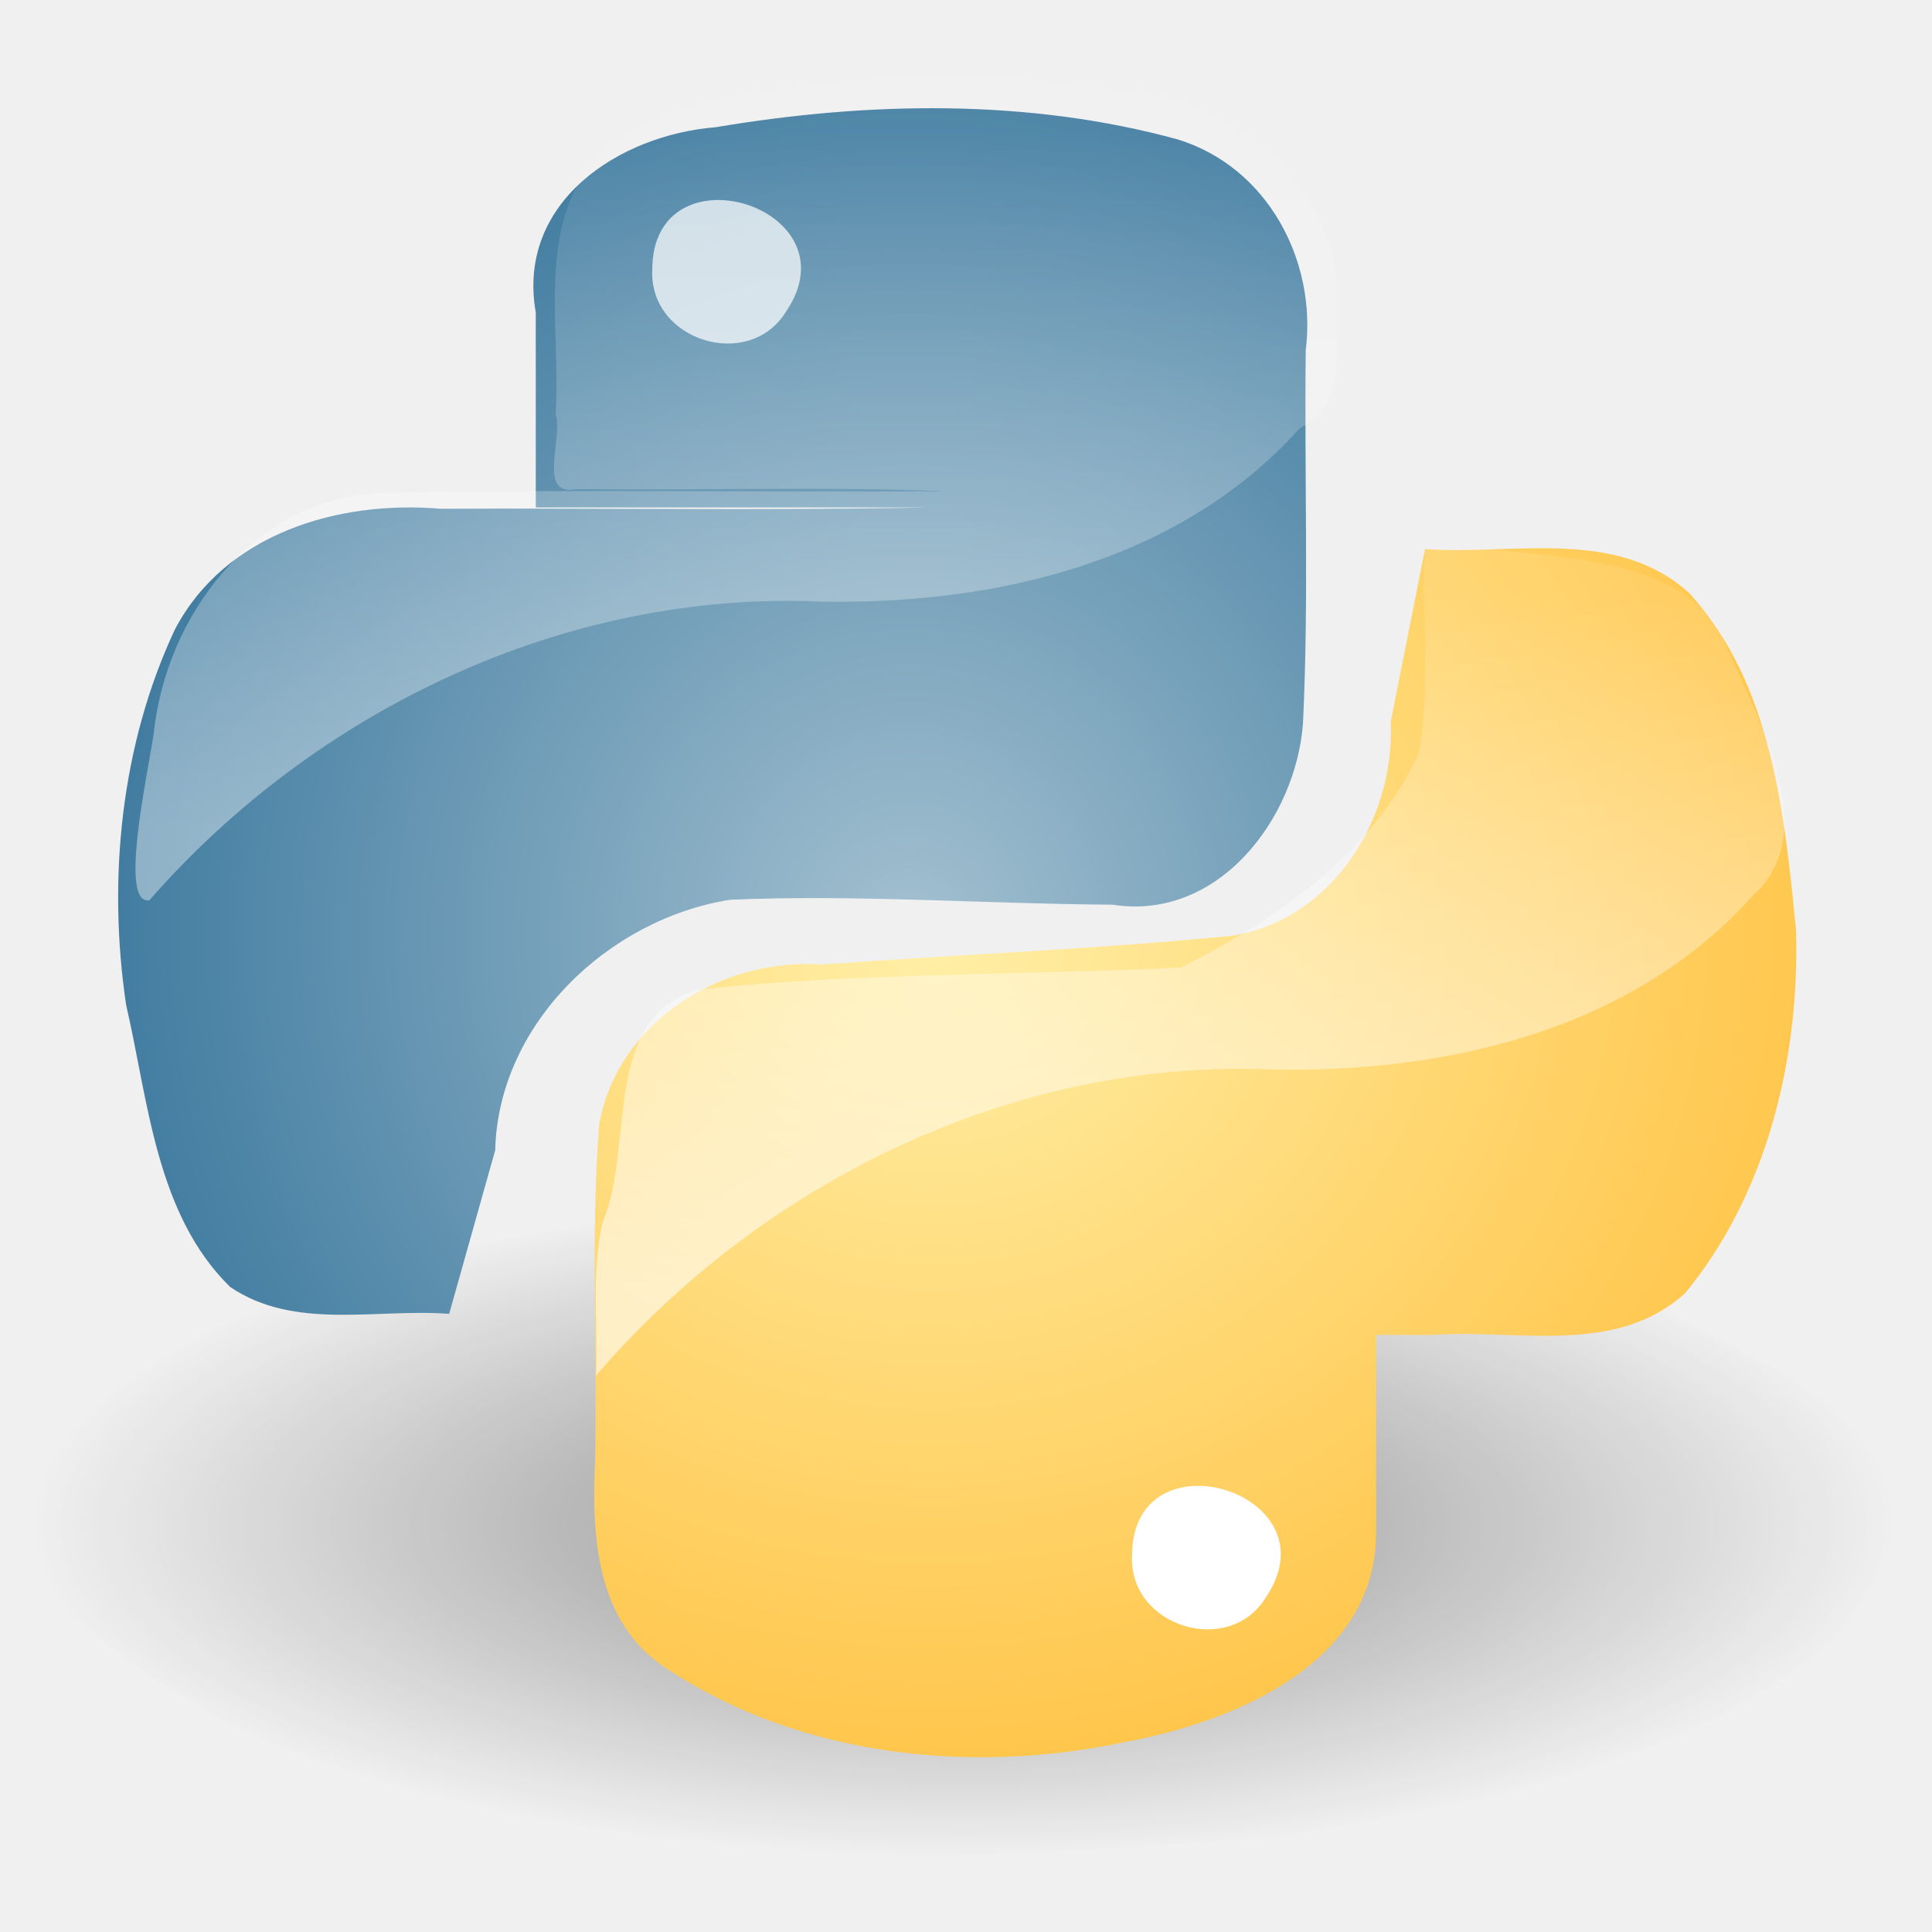
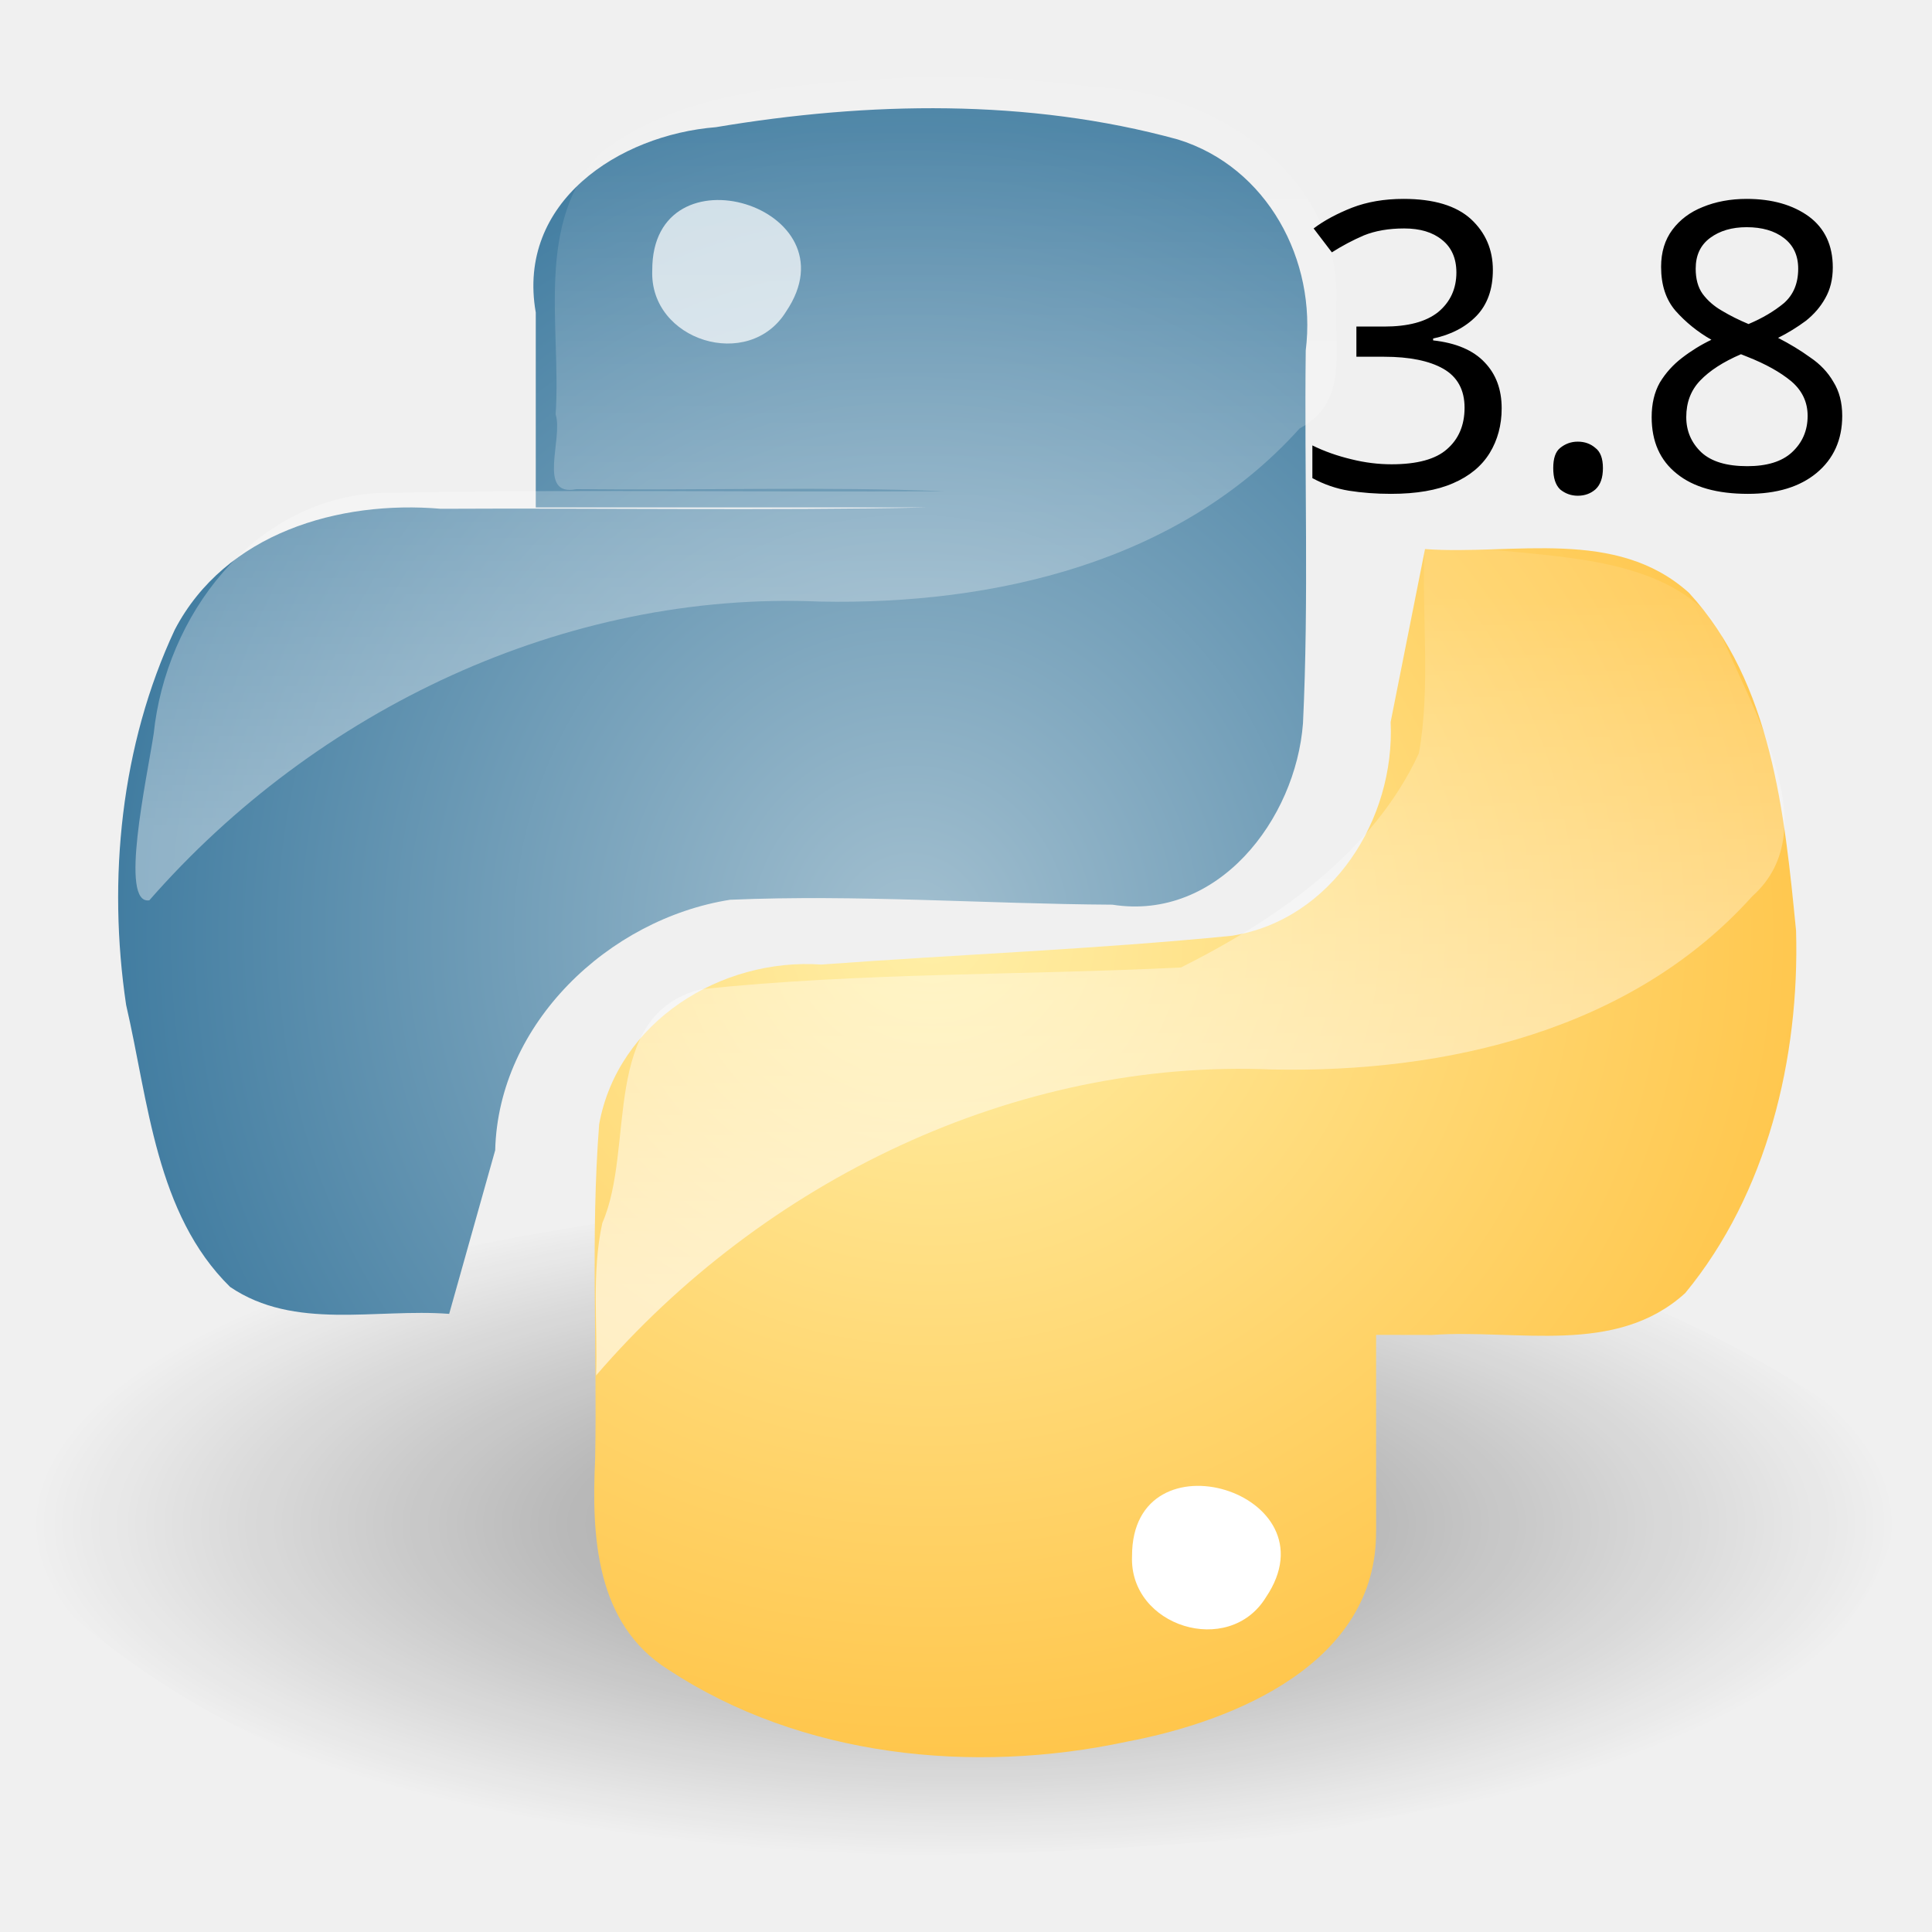
- <svg xmlns="http://www.w3.org/2000/svg" xmlns:xlink="http://www.w3.org/1999/xlink" height="64" version="1.1" viewBox="0 0 48 48" width="64">
+ <svg xmlns="http://www.w3.org/2000/svg" xmlns:xlink="http://www.w3.org/1999/xlink" height="64.0" version="1.1" viewBox="0 0 48 48.0" width="64.0">
  <defs>
-     <linearGradient gradientTransform="matrix(.32087 0 0 .32087 -13.564 -15.054)" gradientUnits="userSpaceOnUse" id="e" x1="94.693" x2="94.693" xlink:href="#a" y1="112.51" y2="64.053" />
+     <linearGradient gradientTransform="matrix(.32087 0 0 .32087 -13.564 -15.054)" gradientUnits="userSpaceOnUse" id="h" x1="94.693" x2="94.693" xlink:href="#a" y1="112.51" y2="64.053" />
    <linearGradient id="a">
      <stop offset="0" stop-color="#fff" />
      <stop offset="1" stop-color="#fff" stop-opacity="0.165" />
    </linearGradient>
-     <radialGradient cx="22.504" cy="23.333" gradientTransform="matrix(0 -2.0701 1.954 0 -22.827 69.968)" gradientUnits="userSpaceOnUse" id="c" r="9.001">
+     <radialGradient cx="22.504" cy="23.333" gradientTransform="matrix(0 -2.0701 1.954 0 -22.827 69.968)" gradientUnits="userSpaceOnUse" id="j" r="9.001">
      <stop offset="0" stop-color="#a3c0d0" />
      <stop offset="1" stop-color="#427da1" />
    </radialGradient>
-     <linearGradient gradientTransform="matrix(.32087 0 0 .32087 -3.5149 -4.6576)" gradientUnits="userSpaceOnUse" id="f" x1="94.693" x2="94.693" xlink:href="#a" y1="112.51" y2="64.053" />
-     <radialGradient cx="23.515" cy="23.143" gradientTransform="matrix(2.0409e-7 2.0273 -2.2036 2.2184e-7 74.237 -24.325)" gradientUnits="userSpaceOnUse" id="b" r="9.019">
+     <linearGradient gradientTransform="matrix(.32087 0 0 .32087 -3.5149 -4.6576)" gradientUnits="userSpaceOnUse" id="g" x1="94.693" x2="94.693" xlink:href="#a" y1="112.51" y2="64.053" />
+     <radialGradient cx="23.515" cy="23.143" gradientTransform="matrix(2.0409e-7 2.0273 -2.2036 2.2184e-7 74.237 -24.325)" gradientUnits="userSpaceOnUse" id="k" r="9.019">
      <stop offset="0" stop-color="#ffefa7" />
      <stop offset="1" stop-color="#ffc64c" />
    </radialGradient>
-     <radialGradient cx="15.116" cy="63.965" gradientTransform="matrix(1.8852 0 0 .67326 -4.5447 -5.1922)" gradientUnits="userSpaceOnUse" id="d" r="12.289">
+     <radialGradient cx="15.116" cy="63.965" gradientTransform="matrix(1.8852 0 0 .67326 -4.5447 -5.1922)" gradientUnits="userSpaceOnUse" id="i" r="12.289">
      <stop offset="0" />
      <stop offset="1" stop-opacity="0" />
    </radialGradient>
  </defs>
-   <path d="m47.116 37.872c-1.668 5.997-9.651 6.584-14.772 7.712-10.245 0.807-22.744 1.616-30.888-5.732-2.65-4.79 4.58-7.544 8.093-8.461 11.79-2.561 25.858-3.418 36.228 3.709 0.735 0.729 1.344 1.703 1.339 2.772z" fill="url(#d)" opacity="0.4" stroke-width="1.12" />
+   <path d="m47.116 37.872c-1.668 5.997-9.651 6.584-14.772 7.712-10.245 0.807-22.744 1.616-30.888-5.732-2.65-4.79 4.58-7.544 8.093-8.461 11.79-2.561 25.858-3.418 36.228 3.709 0.735 0.729 1.344 1.703 1.339 2.772z" fill="url(#i)" opacity="0.4" stroke-width="1.12" />
  <g transform="matrix(1.12 0 0 1.12 -2.8797 -2.9632)">
-     <path d="m33.096 36.621c0.015 2.906-3.112 4.205-5.534 4.661-3.41 0.73-7.222 0.343-10.171-1.602-1.61-1.017-1.699-2.967-1.618-4.664 0.048-2.476-0.102-4.964 0.089-7.431 0.415-2.282 2.708-3.697 4.929-3.543 3.036-0.224 6.085-0.339 9.111-0.639 2.222-0.357 3.619-2.587 3.517-4.739 0.254-1.279 0.508-2.559 0.763-3.838 1.971 0.137 4.24-0.486 5.855 0.97 1.842 2.003 2.121 4.903 2.376 7.497 0.079 2.825-0.642 5.832-2.459 8.037-1.542 1.403-3.731 0.793-5.619 0.929-3.293-0.011-6.633 0.023-9.898-0.017h8.66v4.378z" fill="url(#b)" />
-     <path d="m27.683 37.163c-5e-3 -2.799 4.538-1.409 2.97 0.915-0.822 1.34-3.036 0.649-2.97-0.915z" fill="#fff" />
-     <path d="m34.171 14.827c-0.063 1.506 0.138 3.043-0.124 4.527-1.014 2.201-3.171 3.698-5.278 4.753-3.547 0.175-7.11 0.111-10.643 0.482-2.256 0.563-1.456 3.498-2.194 5.187-0.242 1.111-0.1 2.253-0.138 3.381 3.704-4.303 9.278-7.034 15.008-6.787 3.853 0.077 7.966-0.868 10.637-3.84 1.716-1.531-0.102-4.266-0.769-6.018-1.139-1.466-3.357-1.493-5.092-1.684-0.469-1.2e-4 -0.943 2.5e-4 -1.408-1.9e-4z" fill="url(#f)" opacity="0.6" />
+     <path d="m33.096 36.621c0.015 2.906-3.112 4.205-5.534 4.661-3.41 0.73-7.222 0.343-10.171-1.602-1.61-1.017-1.699-2.967-1.618-4.664 0.048-2.476-0.102-4.964 0.089-7.431 0.415-2.282 2.708-3.697 4.929-3.543 3.036-0.224 6.085-0.339 9.111-0.639 2.222-0.357 3.619-2.587 3.517-4.739l0.763-3.838c1.971 0.137 4.24-0.486 5.855 0.97 1.842 2.003 2.121 4.903 2.376 7.497 0.079 2.825-0.642 5.832-2.459 8.037-1.542 1.403-3.731 0.793-5.619 0.929-3.293-0.011-6.633 0.023-9.898-0.017h8.66v4.378z" fill="url(#k)" />
+     <path d="m27.683 37.163c-0.005-2.799 4.538-1.409 2.97 0.915-0.822 1.34-3.036 0.649-2.97-0.915z" fill="#fff" />
+     <path d="m34.171 14.827c-0.063 1.506 0.138 3.043-0.124 4.527-1.014 2.201-3.171 3.698-5.278 4.753-3.547 0.175-7.11 0.111-10.643 0.482-2.256 0.563-1.456 3.498-2.194 5.187-0.242 1.111-0.1 2.253-0.138 3.381 3.704-4.303 9.278-7.034 15.008-6.787 3.853 0.077 7.966-0.868 10.637-3.84 1.716-1.531-0.102-4.266-0.769-6.018-1.139-1.466-3.357-1.493-5.092-1.684-0.469-0-0.943 0-1.408-0z" fill="url(#g)" opacity="0.6" />
  </g>
  <g transform="matrix(1.12 0 0 1.12 -2.8797 -2.9632)">
-     <path d="m14.455 9.572c-0.427-2.446 1.847-3.933 3.997-4.105 3.377-0.568 6.928-0.638 10.246 0.272 1.988 0.612 3.087 2.686 2.838 4.681-0.033 2.756 0.071 5.518-0.061 8.271-0.162 2.137-1.893 4.392-4.228 4.023-2.826-0.017-5.66-0.23-8.481-0.109-2.697 0.427-5.14 2.747-5.21 5.556-0.34 1.21-0.681 2.42-1.021 3.63-1.625-0.124-3.43 0.374-4.86-0.598-1.648-1.62-1.81-4.114-2.306-6.255-0.415-2.787-0.119-5.764 1.08-8.325 1.119-2.138 3.638-2.876 5.902-2.681 3.58-0.019 7.237 0.039 10.768-0.029h-8.663c-1.3e-4 -1.444 2.7e-4 -2.888-2e-4 -4.332z" fill="url(#c)" />
+     <path d="m14.455 9.572c-0.427-2.446 1.847-3.933 3.997-4.105 3.377-0.568 6.928-0.638 10.246 0.272 1.988 0.612 3.087 2.686 2.838 4.681-0.033 2.756 0.071 5.518-0.061 8.271-0.162 2.137-1.893 4.392-4.228 4.023-2.826-0.017-5.66-0.23-8.481-0.109-2.697 0.427-5.14 2.747-5.21 5.556-0.34 1.21-0.681 2.42-1.021 3.63-1.625-0.124-3.43 0.374-4.86-0.598-1.648-1.62-1.81-4.114-2.306-6.255-0.415-2.787-0.119-5.764 1.08-8.325 1.119-2.138 3.638-2.876 5.902-2.681 3.58-0.019 7.237 0.039 10.768-0.029h-8.663c-0-1.444 0-2.888-0-4.332z" fill="url(#j)" />
    <path d="m17.04 8.642c-0.01-2.803 4.539-1.412 2.97 0.913-0.822 1.337-3.034 0.651-2.97-0.913z" fill="#fff" opacity="0.72" />
-     <path d="m22.792 4.356c-2.337 0.167-4.927 0.191-6.871 1.657-1.511 1.552-0.894 3.869-1.024 5.826 0.172 0.533-0.421 1.832 0.458 1.658 2.71 0.031 5.543-0.062 8.175 0.046-4.203 0.025-8.41-0.05-12.611 0.039-2.769 0.19-4.67 2.736-4.939 5.343-0.155 1.007-0.767 3.799-0.096 3.692 3.696-4.226 9.221-6.87 14.879-6.627 3.853 0.077 7.966-0.868 10.637-3.84 1.082-0.577 0.776-1.711 0.81-2.703 0.178-2.851-2.683-4.793-5.29-4.863-1.368-0.177-2.752-0.262-4.129-0.229z" fill="url(#e)" opacity="0.4" />
+     <path d="m22.792 4.356c-2.337 0.167-4.927 0.191-6.871 1.657-1.511 1.552-0.894 3.869-1.024 5.826 0.172 0.533-0.421 1.832 0.458 1.658 2.71 0.031 5.543-0.062 8.175 0.046-4.203 0.025-8.41-0.05-12.611 0.039-2.769 0.19-4.67 2.736-4.939 5.343-0.155 1.007-0.767 3.799-0.096 3.692 3.696-4.226 9.221-6.87 14.879-6.627 3.853 0.077 7.966-0.868 10.637-3.84 1.082-0.577 0.776-1.711 0.81-2.703 0.178-2.851-2.683-4.793-5.29-4.863-1.368-0.177-2.752-0.262-4.129-0.229z" fill="url(#h)" opacity="0.4" />
  </g>
+   <text fill="#000000" font-family="sans-serif" font-size="10px" stroke-width="0.75" style="word-spacing:0px;letter-spacing:0px;line-height:1.25" x="32.152" xml:space="preserve" y="12.174">
+     <tspan x="32.152" y="12.174">3.8</tspan>
+   </text>
</svg>
